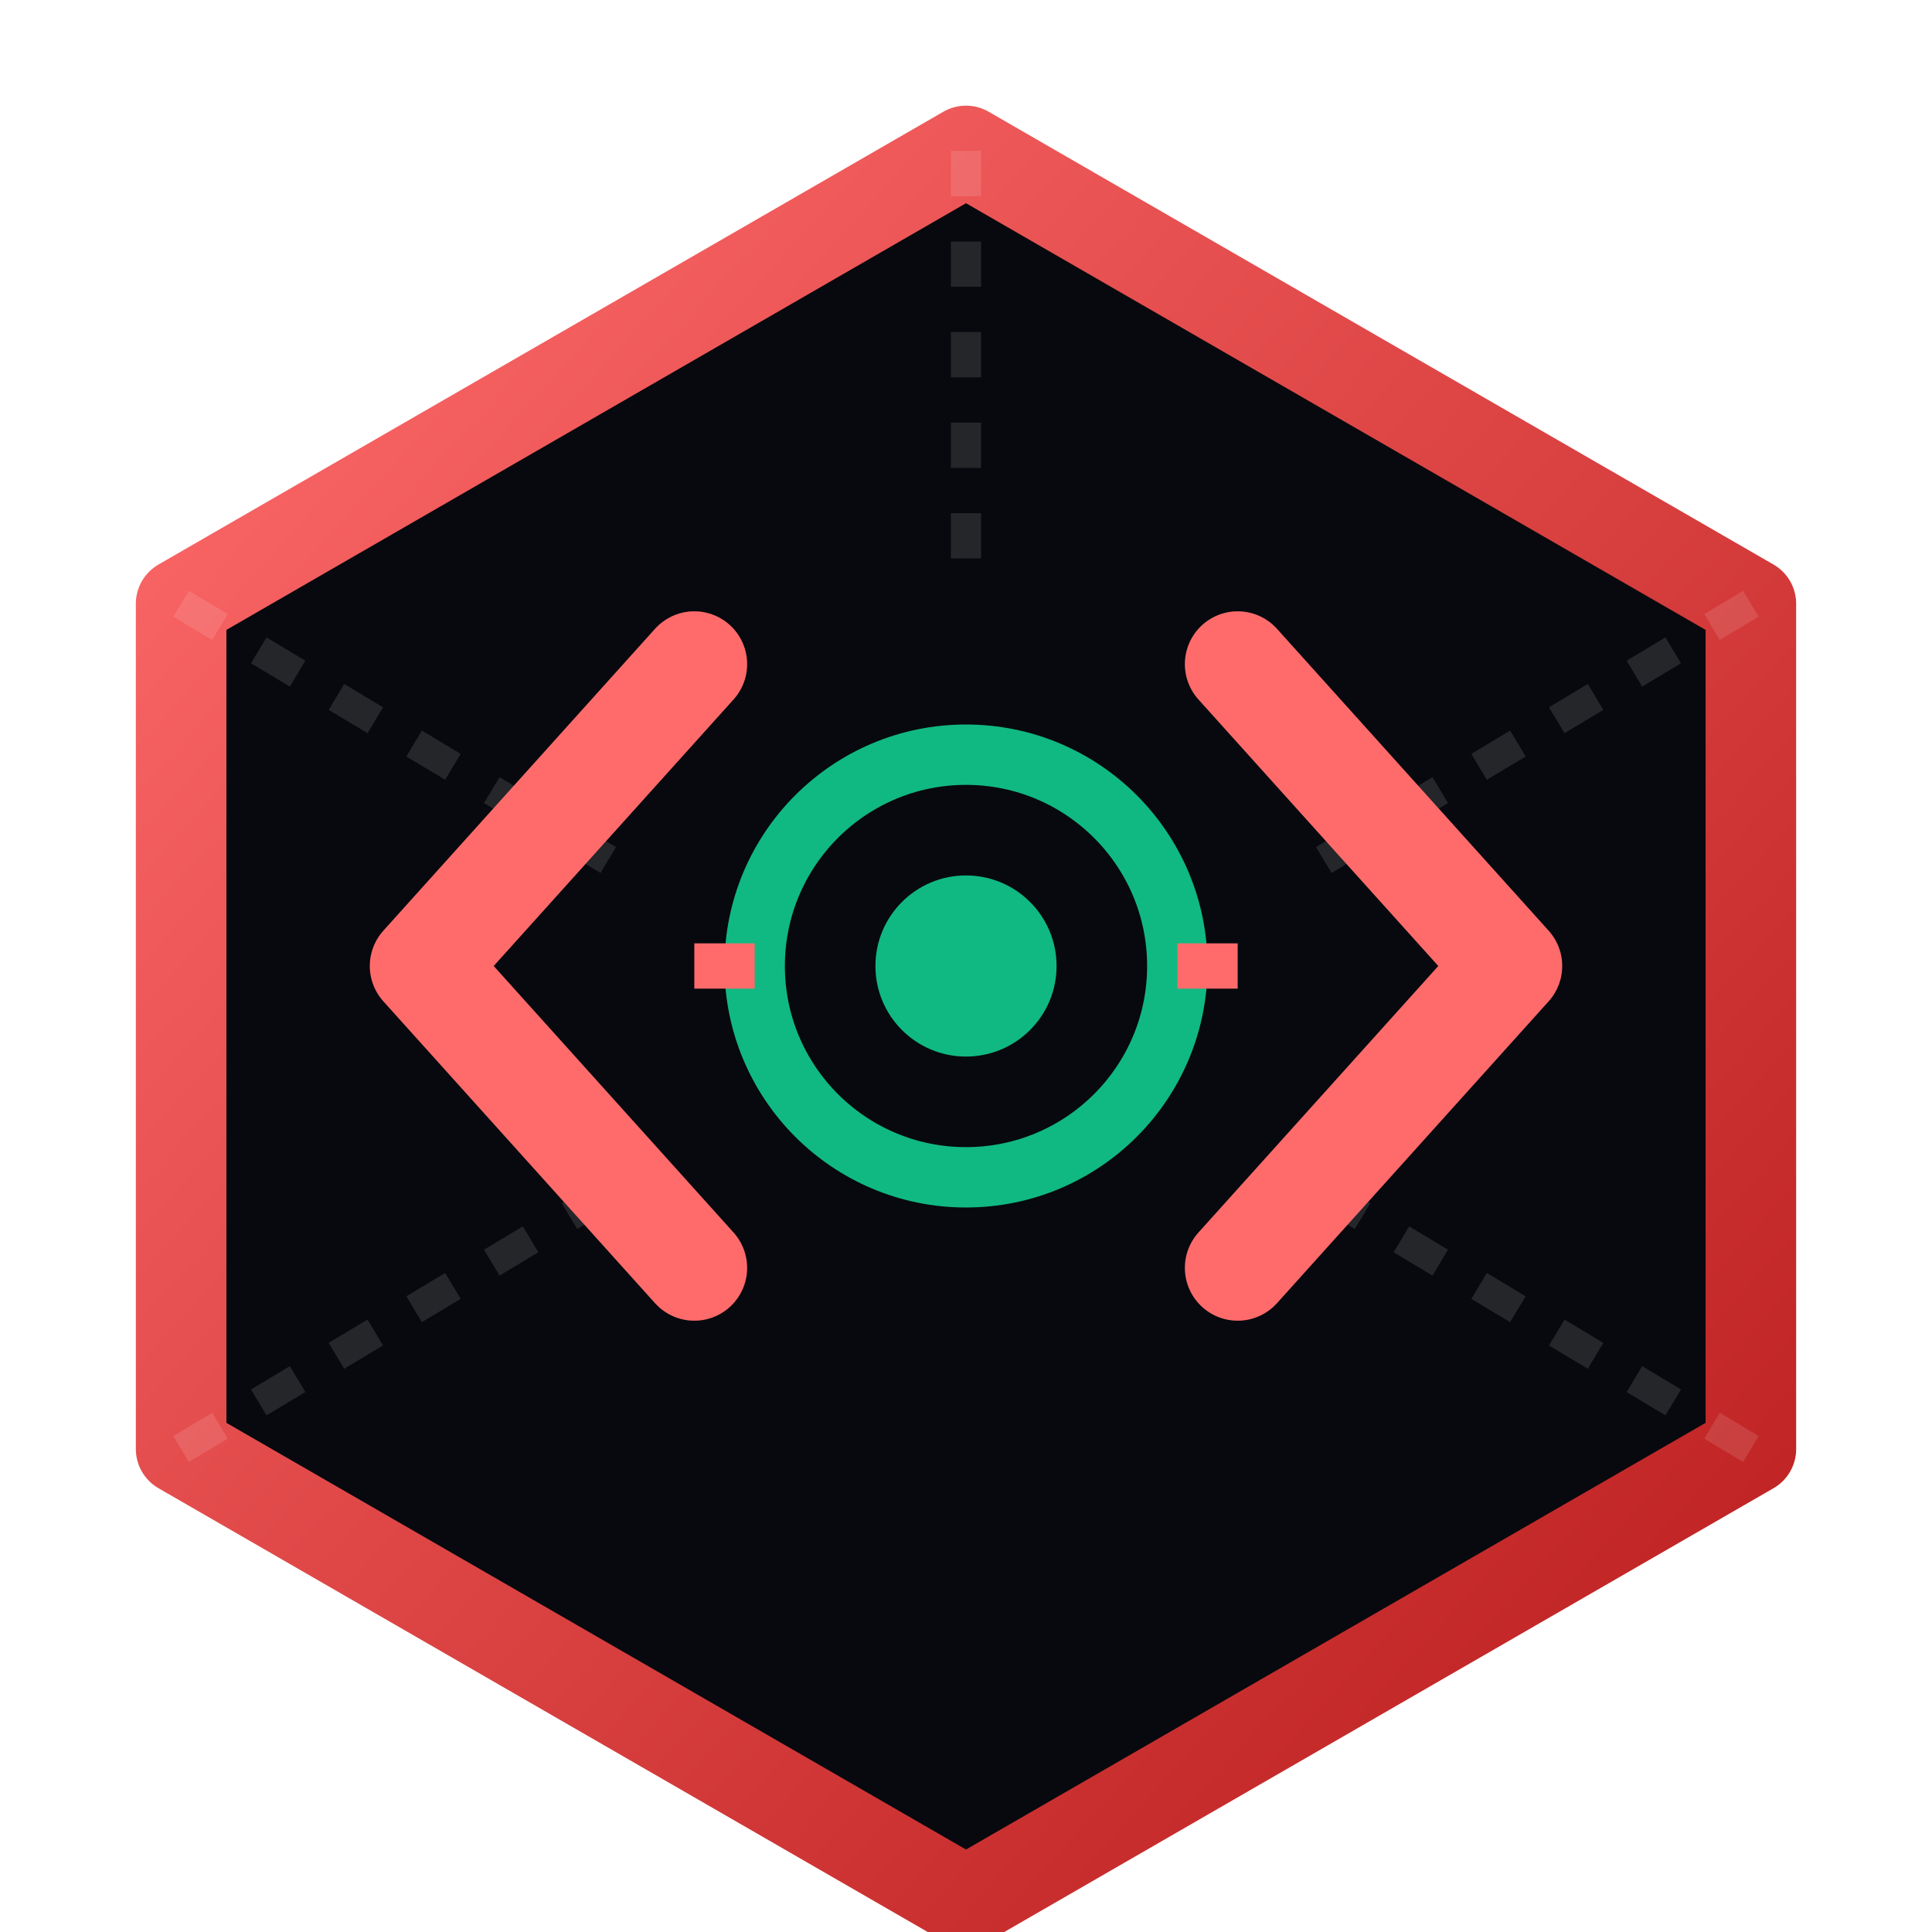
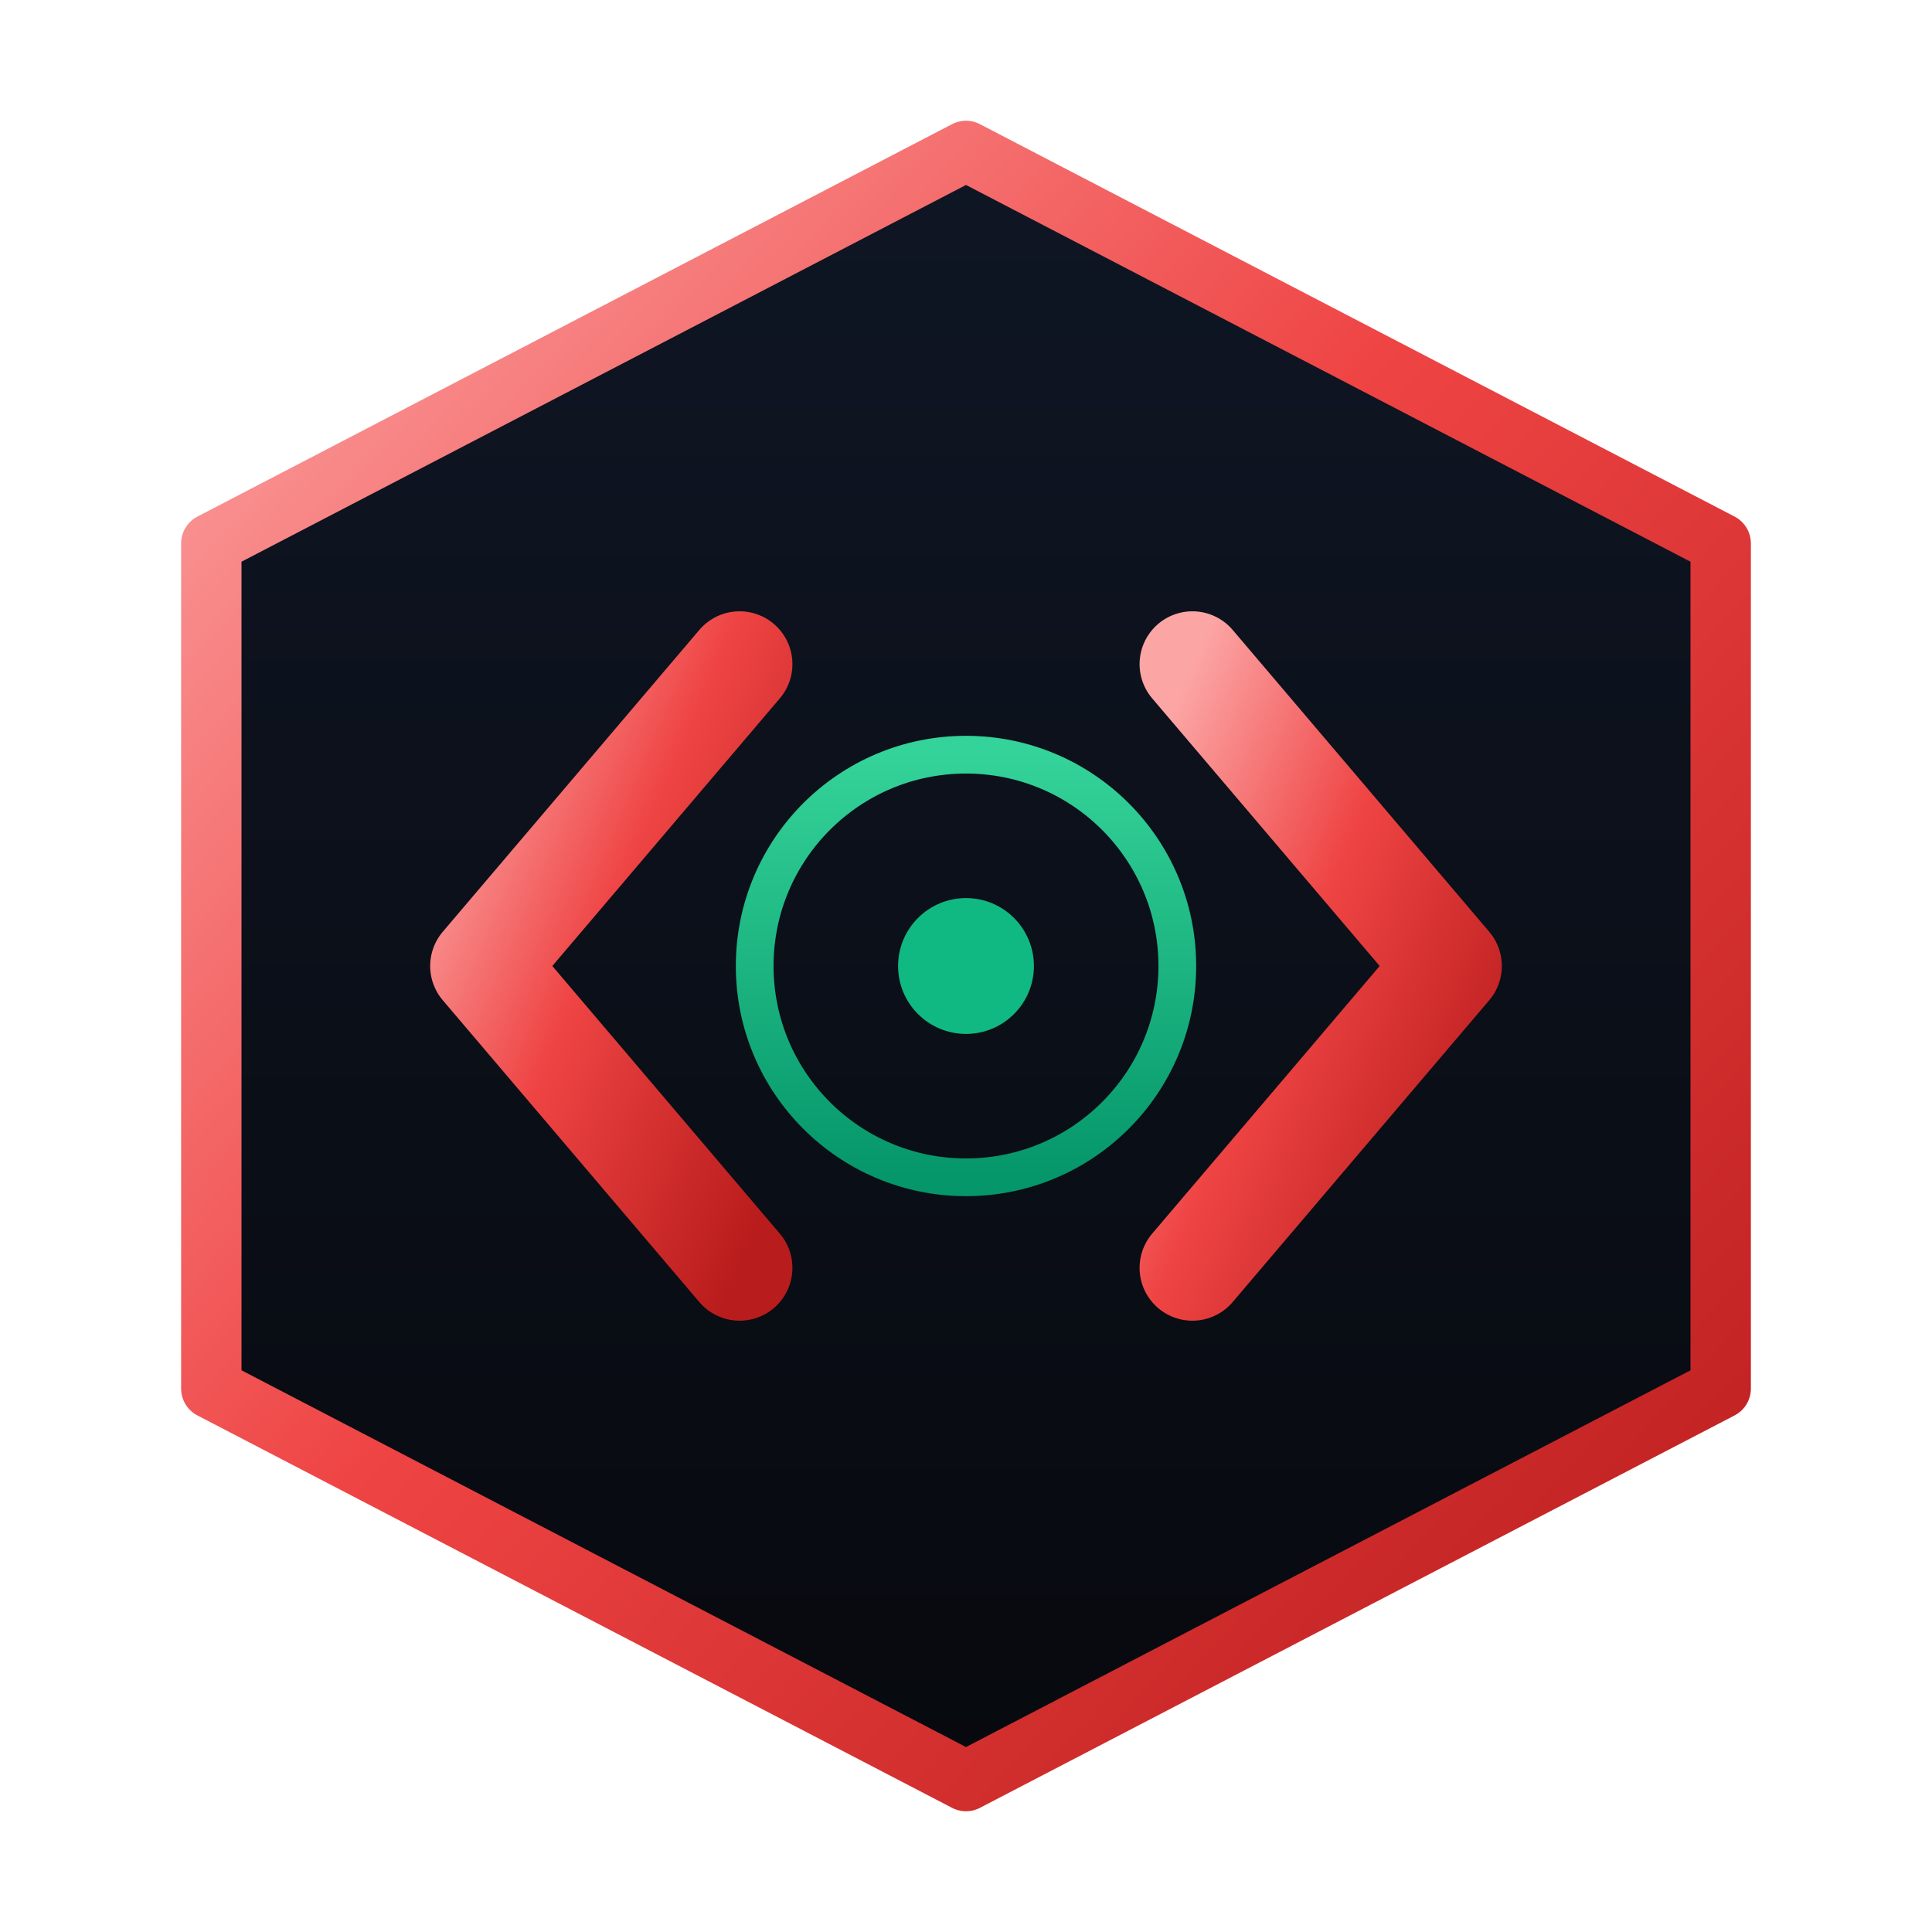
<svg xmlns="http://www.w3.org/2000/svg" viewBox="0 0 128 128" fill="none">
  <defs>
-     <linearGradient id="neonRed" x1="0%" y1="0%" x2="100%" y2="100%">
-       <stop offset="0%" stop-color="#ff6b6b" />
+     <linearGradient id="red" x1="0%" y1="0%" x2="100%" y2="100%">
+       <stop offset="0%" stop-color="#fca5a5" />
+       <stop offset="45%" stop-color="#ef4444" />
      <stop offset="100%" stop-color="#b91c1c" />
    </linearGradient>
+     <linearGradient id="green" x1="50%" y1="0%" x2="50%" y2="100%">
+       <stop offset="0%" stop-color="#34d399" />
+       <stop offset="100%" stop-color="#059669" />
+     </linearGradient>
+     <linearGradient id="fill" x1="50%" y1="0%" x2="50%" y2="100%">
+       <stop offset="0%" stop-color="#0f1624" />
+       <stop offset="100%" stop-color="#07090e" />
+     </linearGradient>
  </defs>
-   <polygon points="64,10 116,40 116,96 64,126 12,96 12,40" stroke="url(#neonRed)" stroke-width="6" fill="#07090e" stroke-linejoin="round" />
-   <line x1="64" y1="10" x2="64" y2="40" stroke="rgba(255, 255, 255, 0.12)" stroke-width="2" stroke-dasharray="3,3" />
-   <line x1="12" y1="40" x2="42" y2="58" stroke="rgba(255, 255, 255, 0.12)" stroke-width="2" stroke-dasharray="3,3" />
-   <line x1="116" y1="40" x2="86" y2="58" stroke="rgba(255, 255, 255, 0.12)" stroke-width="2" stroke-dasharray="3,3" />
-   <line x1="12" y1="96" x2="42" y2="78" stroke="rgba(255, 255, 255, 0.12)" stroke-width="2" stroke-dasharray="3,3" />
-   <line x1="116" y1="96" x2="86" y2="78" stroke="rgba(255, 255, 255, 0.12)" stroke-width="2" stroke-dasharray="3,3" />
-   <path d="M46,44 L28,64 L46,84" stroke="#ff6b6b" stroke-width="7" stroke-linecap="round" stroke-linejoin="round" fill="none" />
-   <path d="M82,44 L100,64 L82,84" stroke="#ff6b6b" stroke-width="7" stroke-linecap="round" stroke-linejoin="round" fill="none" />
-   <circle cx="64" cy="64" r="14" stroke="#10b981" stroke-width="4" fill="none" />
-   <circle cx="64" cy="64" r="6" fill="#10b981" />
-   <line x1="46" y1="64" x2="50" y2="64" stroke="#ff6b6b" stroke-width="3" />
-   <line x1="82" y1="64" x2="78" y2="64" stroke="#ff6b6b" stroke-width="3" />
+   <polygon points="64,10 114,36 114,92 64,118 14,92 14,36" stroke="url(#red)" stroke-width="4" fill="url(#fill)" stroke-linejoin="round" />
+   <path d="M49,44 L32,64 L49,84" stroke="url(#red)" stroke-width="7" stroke-linecap="round" stroke-linejoin="round" fill="none" />
+   <path d="M79,44 L96,64 L79,84" stroke="url(#red)" stroke-width="7" stroke-linecap="round" stroke-linejoin="round" fill="none" />
+   <circle cx="64" cy="64" r="14" stroke="url(#green)" stroke-width="2.5" fill="none" />
+   <circle cx="64" cy="64" r="4.5" fill="#10b981" />
</svg>
